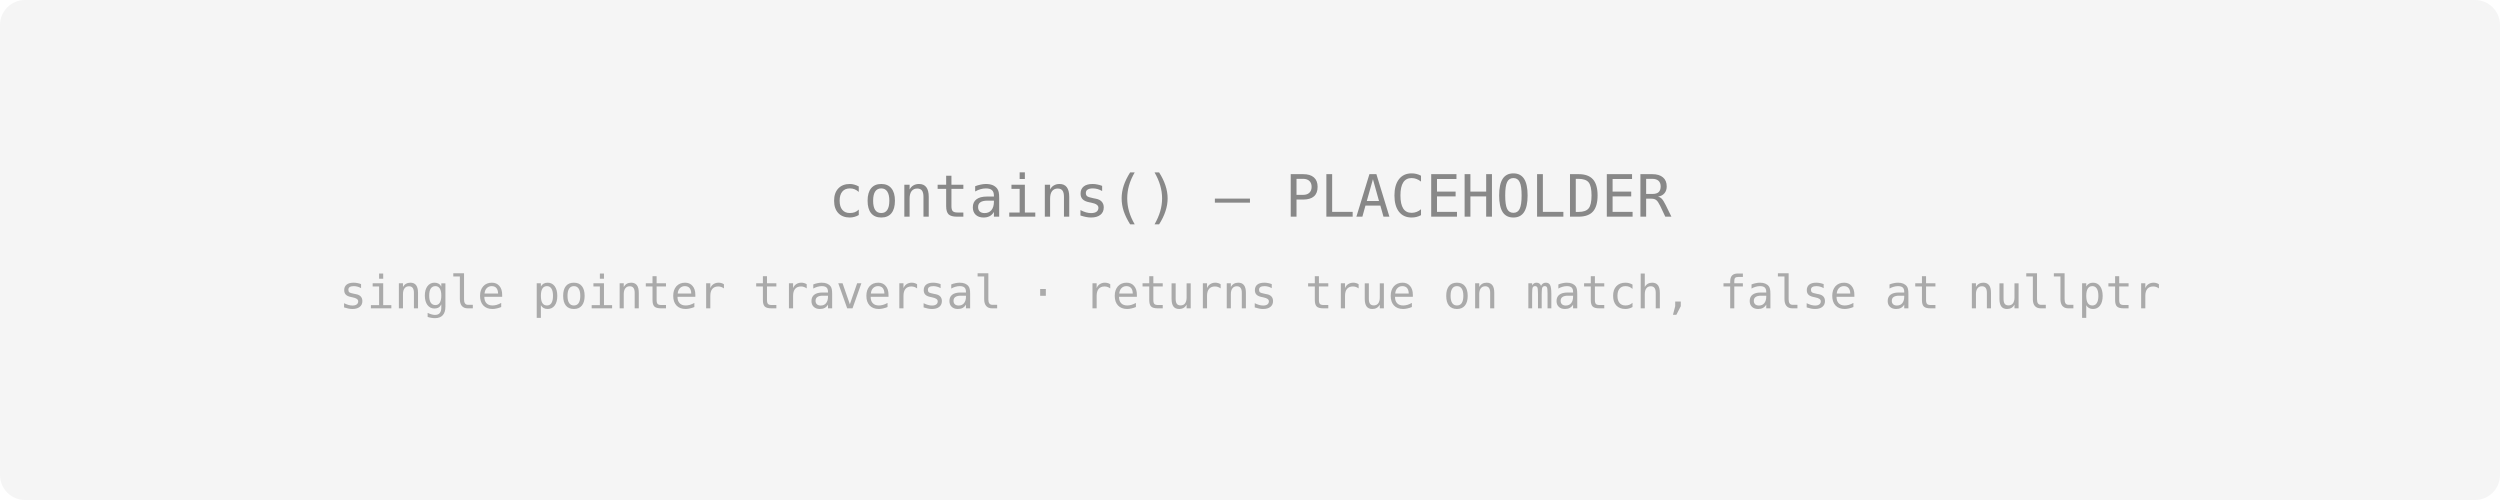
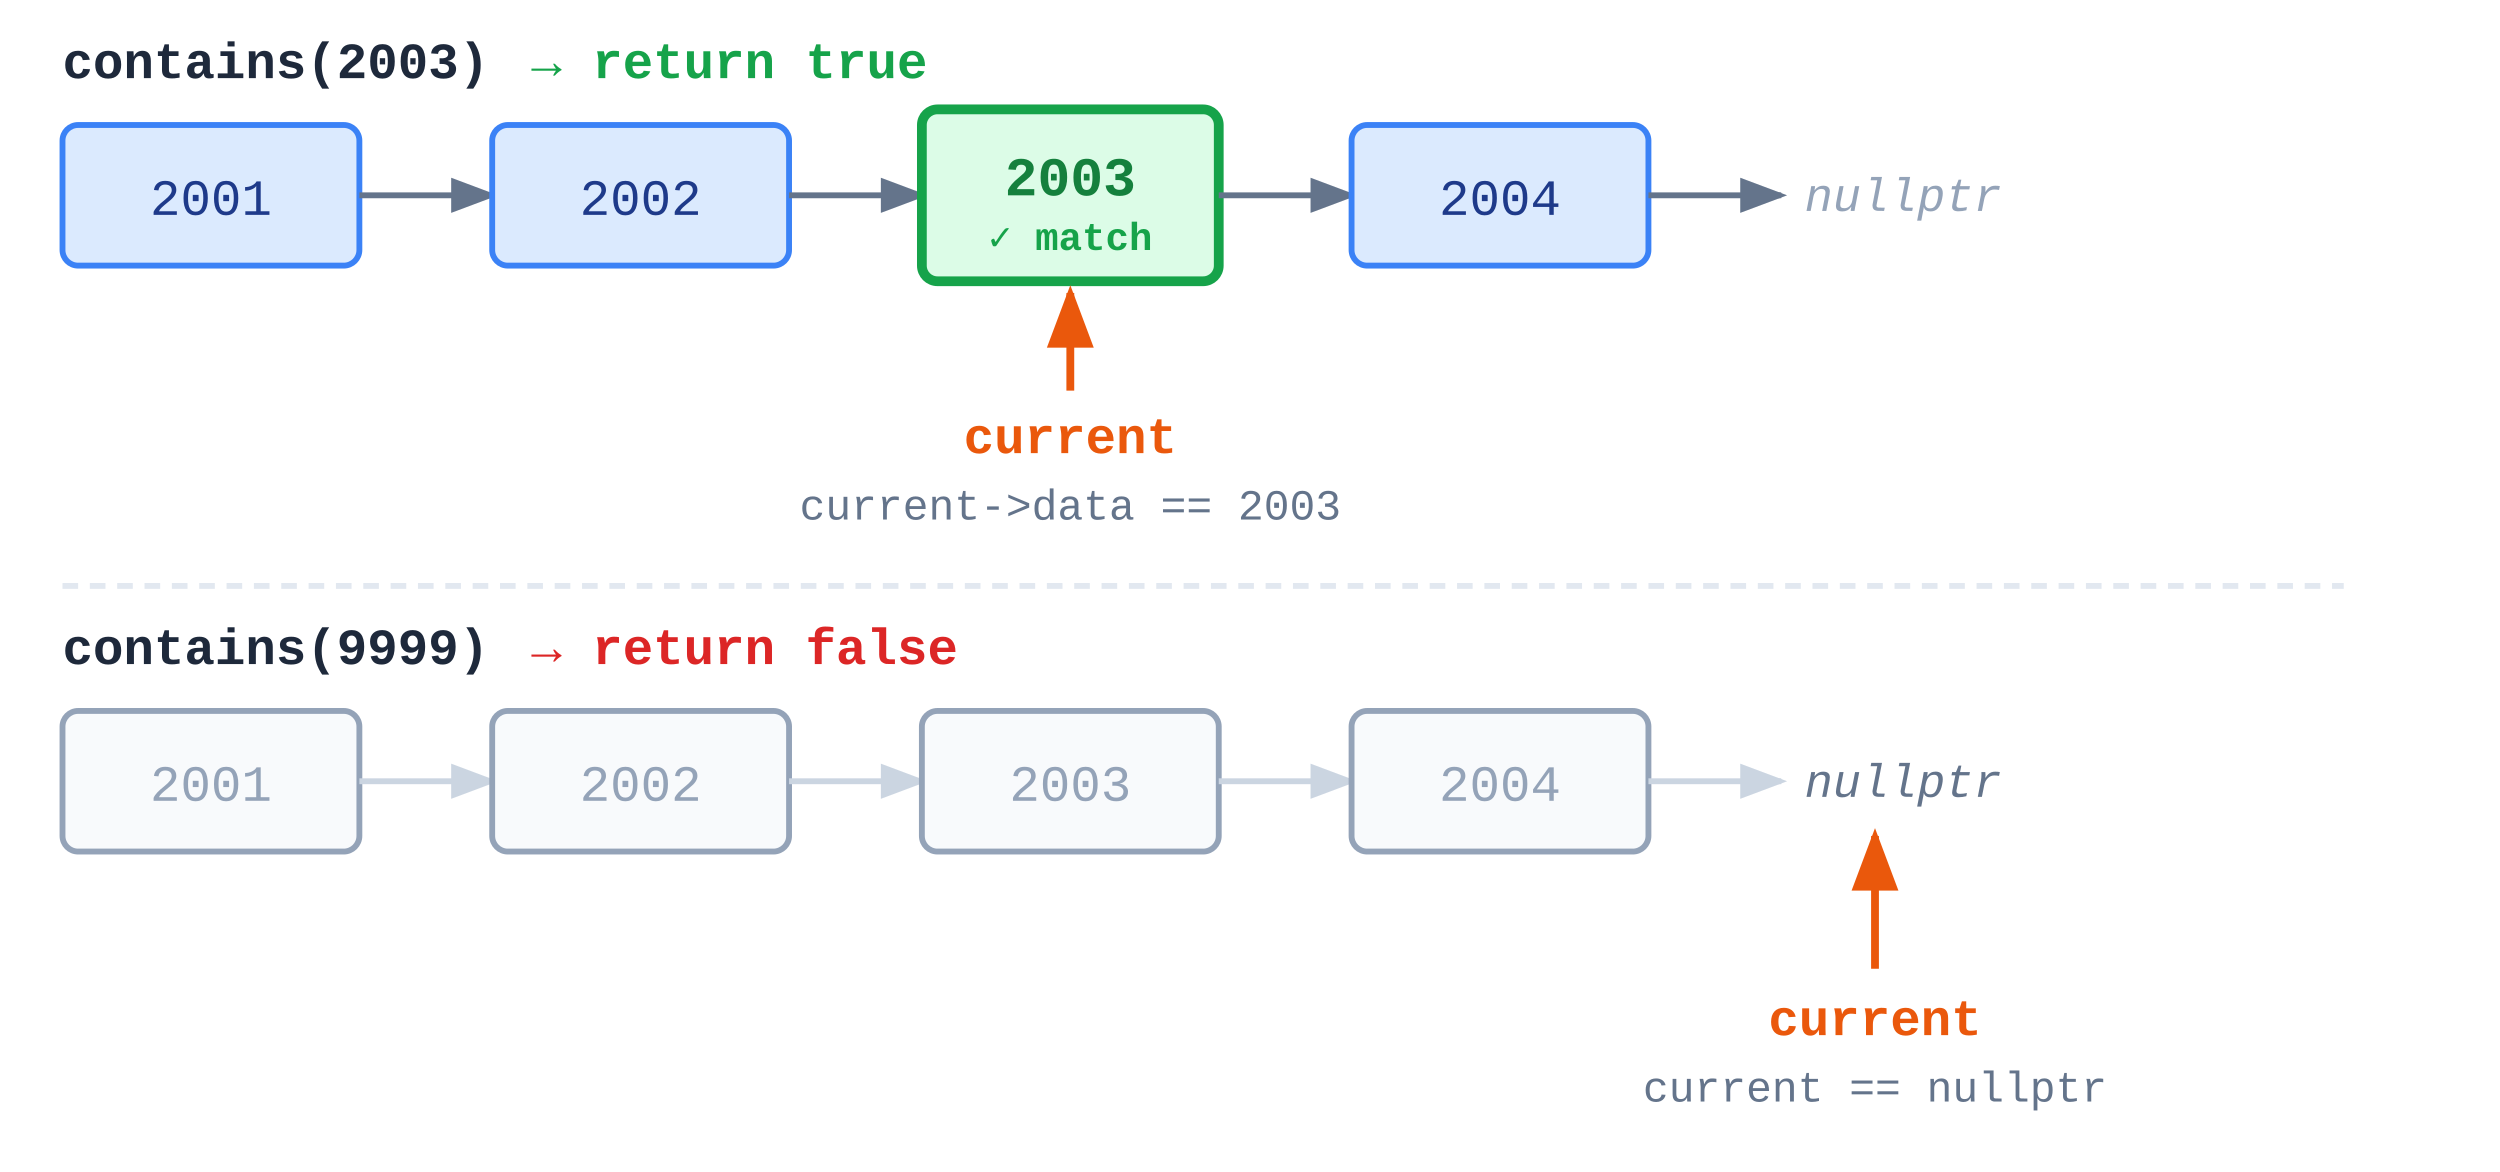
- <svg xmlns="http://www.w3.org/2000/svg" width="600" height="120" viewBox="0 0 600 120">
-   <rect width="600" height="120" fill="#f5f5f5" rx="6" />
-   <text x="300" y="52" font-family="monospace" font-size="14" fill="#888" text-anchor="middle">contains() — PLACEHOLDER</text>
-   <text x="300" y="74" font-family="monospace" font-size="11" fill="#aaa" text-anchor="middle">single pointer traversal · returns true on match, false at nullptr</text>
+ <svg xmlns="http://www.w3.org/2000/svg" width="640" height="300" viewBox="0 0 640 300" font-family="Consolas, 'Courier New', monospace" font-size="13">
+   <defs>
+     <marker id="arr-gray" markerWidth="8" markerHeight="6" refX="7" refY="3" orient="auto">
+       <polygon points="0 0, 8 3, 0 6" fill="#64748b" />
+     </marker>
+     <marker id="arr-muted" markerWidth="8" markerHeight="6" refX="7" refY="3" orient="auto">
+       <polygon points="0 0, 8 3, 0 6" fill="#cbd5e1" />
+     </marker>
+     <marker id="arr-current" markerWidth="8" markerHeight="6" refX="7" refY="3" orient="auto">
+       <polygon points="0 0, 8 3, 0 6" fill="#ea580c" />
+     </marker>
+   </defs>
+   <text x="16" y="20" font-weight="bold" fill="#1e293b" font-size="13">contains(2003)</text>
+   <text x="136" y="20" fill="#16a34a" font-weight="bold" font-size="13">→  return true</text>
+   <rect x="16" y="32" width="76" height="36" rx="4" fill="#dbeafe" stroke="#3b82f6" stroke-width="1.5" />
+   <text x="54" y="55" text-anchor="middle" fill="#1e3a8a">2001</text>
+   <line x1="92" y1="50" x2="126" y2="50" stroke="#64748b" stroke-width="1.5" marker-end="url(#arr-gray)" />
+   <rect x="126" y="32" width="76" height="36" rx="4" fill="#dbeafe" stroke="#3b82f6" stroke-width="1.5" />
+   <text x="164" y="55" text-anchor="middle" fill="#1e3a8a">2002</text>
+   <line x1="202" y1="50" x2="236" y2="50" stroke="#64748b" stroke-width="1.5" marker-end="url(#arr-gray)" />
+   <rect x="236" y="28" width="76" height="44" rx="4" fill="#dcfce7" stroke="#16a34a" stroke-width="2.5" />
+   <text x="274" y="50" text-anchor="middle" fill="#15803d" font-weight="bold" font-size="14">2003</text>
+   <text x="274" y="64" text-anchor="middle" fill="#16a34a" font-size="10" font-weight="bold">✓ match</text>
+   <line x1="312" y1="50" x2="346" y2="50" stroke="#64748b" stroke-width="1.5" marker-end="url(#arr-gray)" />
+   <rect x="346" y="32" width="76" height="36" rx="4" fill="#dbeafe" stroke="#3b82f6" stroke-width="1.5" />
+   <text x="384" y="55" text-anchor="middle" fill="#1e3a8a">2004</text>
+   <line x1="422" y1="50" x2="456" y2="50" stroke="#64748b" stroke-width="1.5" marker-end="url(#arr-gray)" />
+   <text x="462" y="54" fill="#94a3b8" font-style="italic" font-size="12">nullptr</text>
+   <line x1="274" y1="100" x2="274" y2="75" stroke="#ea580c" stroke-width="2" marker-end="url(#arr-current)" />
+   <text x="274" y="116" text-anchor="middle" fill="#ea580c" font-weight="bold">current</text>
+   <text x="274" y="133" text-anchor="middle" fill="#64748b" font-size="11">current-&gt;data == 2003</text>
+   <line x1="16" y1="150" x2="600" y2="150" stroke="#e2e8f0" stroke-width="1.5" stroke-dasharray="4,3" />
+   <text x="16" y="170" font-weight="bold" fill="#1e293b" font-size="13">contains(9999)</text>
+   <text x="136" y="170" fill="#dc2626" font-weight="bold" font-size="13">→  return false</text>
+   <rect x="16" y="182" width="76" height="36" rx="4" fill="#f8fafc" stroke="#94a3b8" stroke-width="1.5" />
+   <text x="54" y="205" text-anchor="middle" fill="#94a3b8">2001</text>
+   <line x1="92" y1="200" x2="126" y2="200" stroke="#cbd5e1" stroke-width="1.5" marker-end="url(#arr-muted)" />
+   <rect x="126" y="182" width="76" height="36" rx="4" fill="#f8fafc" stroke="#94a3b8" stroke-width="1.5" />
+   <text x="164" y="205" text-anchor="middle" fill="#94a3b8">2002</text>
+   <line x1="202" y1="200" x2="236" y2="200" stroke="#cbd5e1" stroke-width="1.5" marker-end="url(#arr-muted)" />
+   <rect x="236" y="182" width="76" height="36" rx="4" fill="#f8fafc" stroke="#94a3b8" stroke-width="1.5" />
+   <text x="274" y="205" text-anchor="middle" fill="#94a3b8">2003</text>
+   <line x1="312" y1="200" x2="346" y2="200" stroke="#cbd5e1" stroke-width="1.5" marker-end="url(#arr-muted)" />
+   <rect x="346" y="182" width="76" height="36" rx="4" fill="#f8fafc" stroke="#94a3b8" stroke-width="1.5" />
+   <text x="384" y="205" text-anchor="middle" fill="#94a3b8">2004</text>
+   <line x1="422" y1="200" x2="456" y2="200" stroke="#cbd5e1" stroke-width="1.5" marker-end="url(#arr-muted)" />
+   <text x="462" y="204" fill="#64748b" font-style="italic" font-size="12">nullptr</text>
+   <line x1="480" y1="248" x2="480" y2="214" stroke="#ea580c" stroke-width="2" marker-end="url(#arr-current)" />
+   <text x="480" y="265" text-anchor="middle" fill="#ea580c" font-weight="bold">current</text>
+   <text x="480" y="282" text-anchor="middle" fill="#64748b" font-size="11">current == nullptr</text>
</svg>
